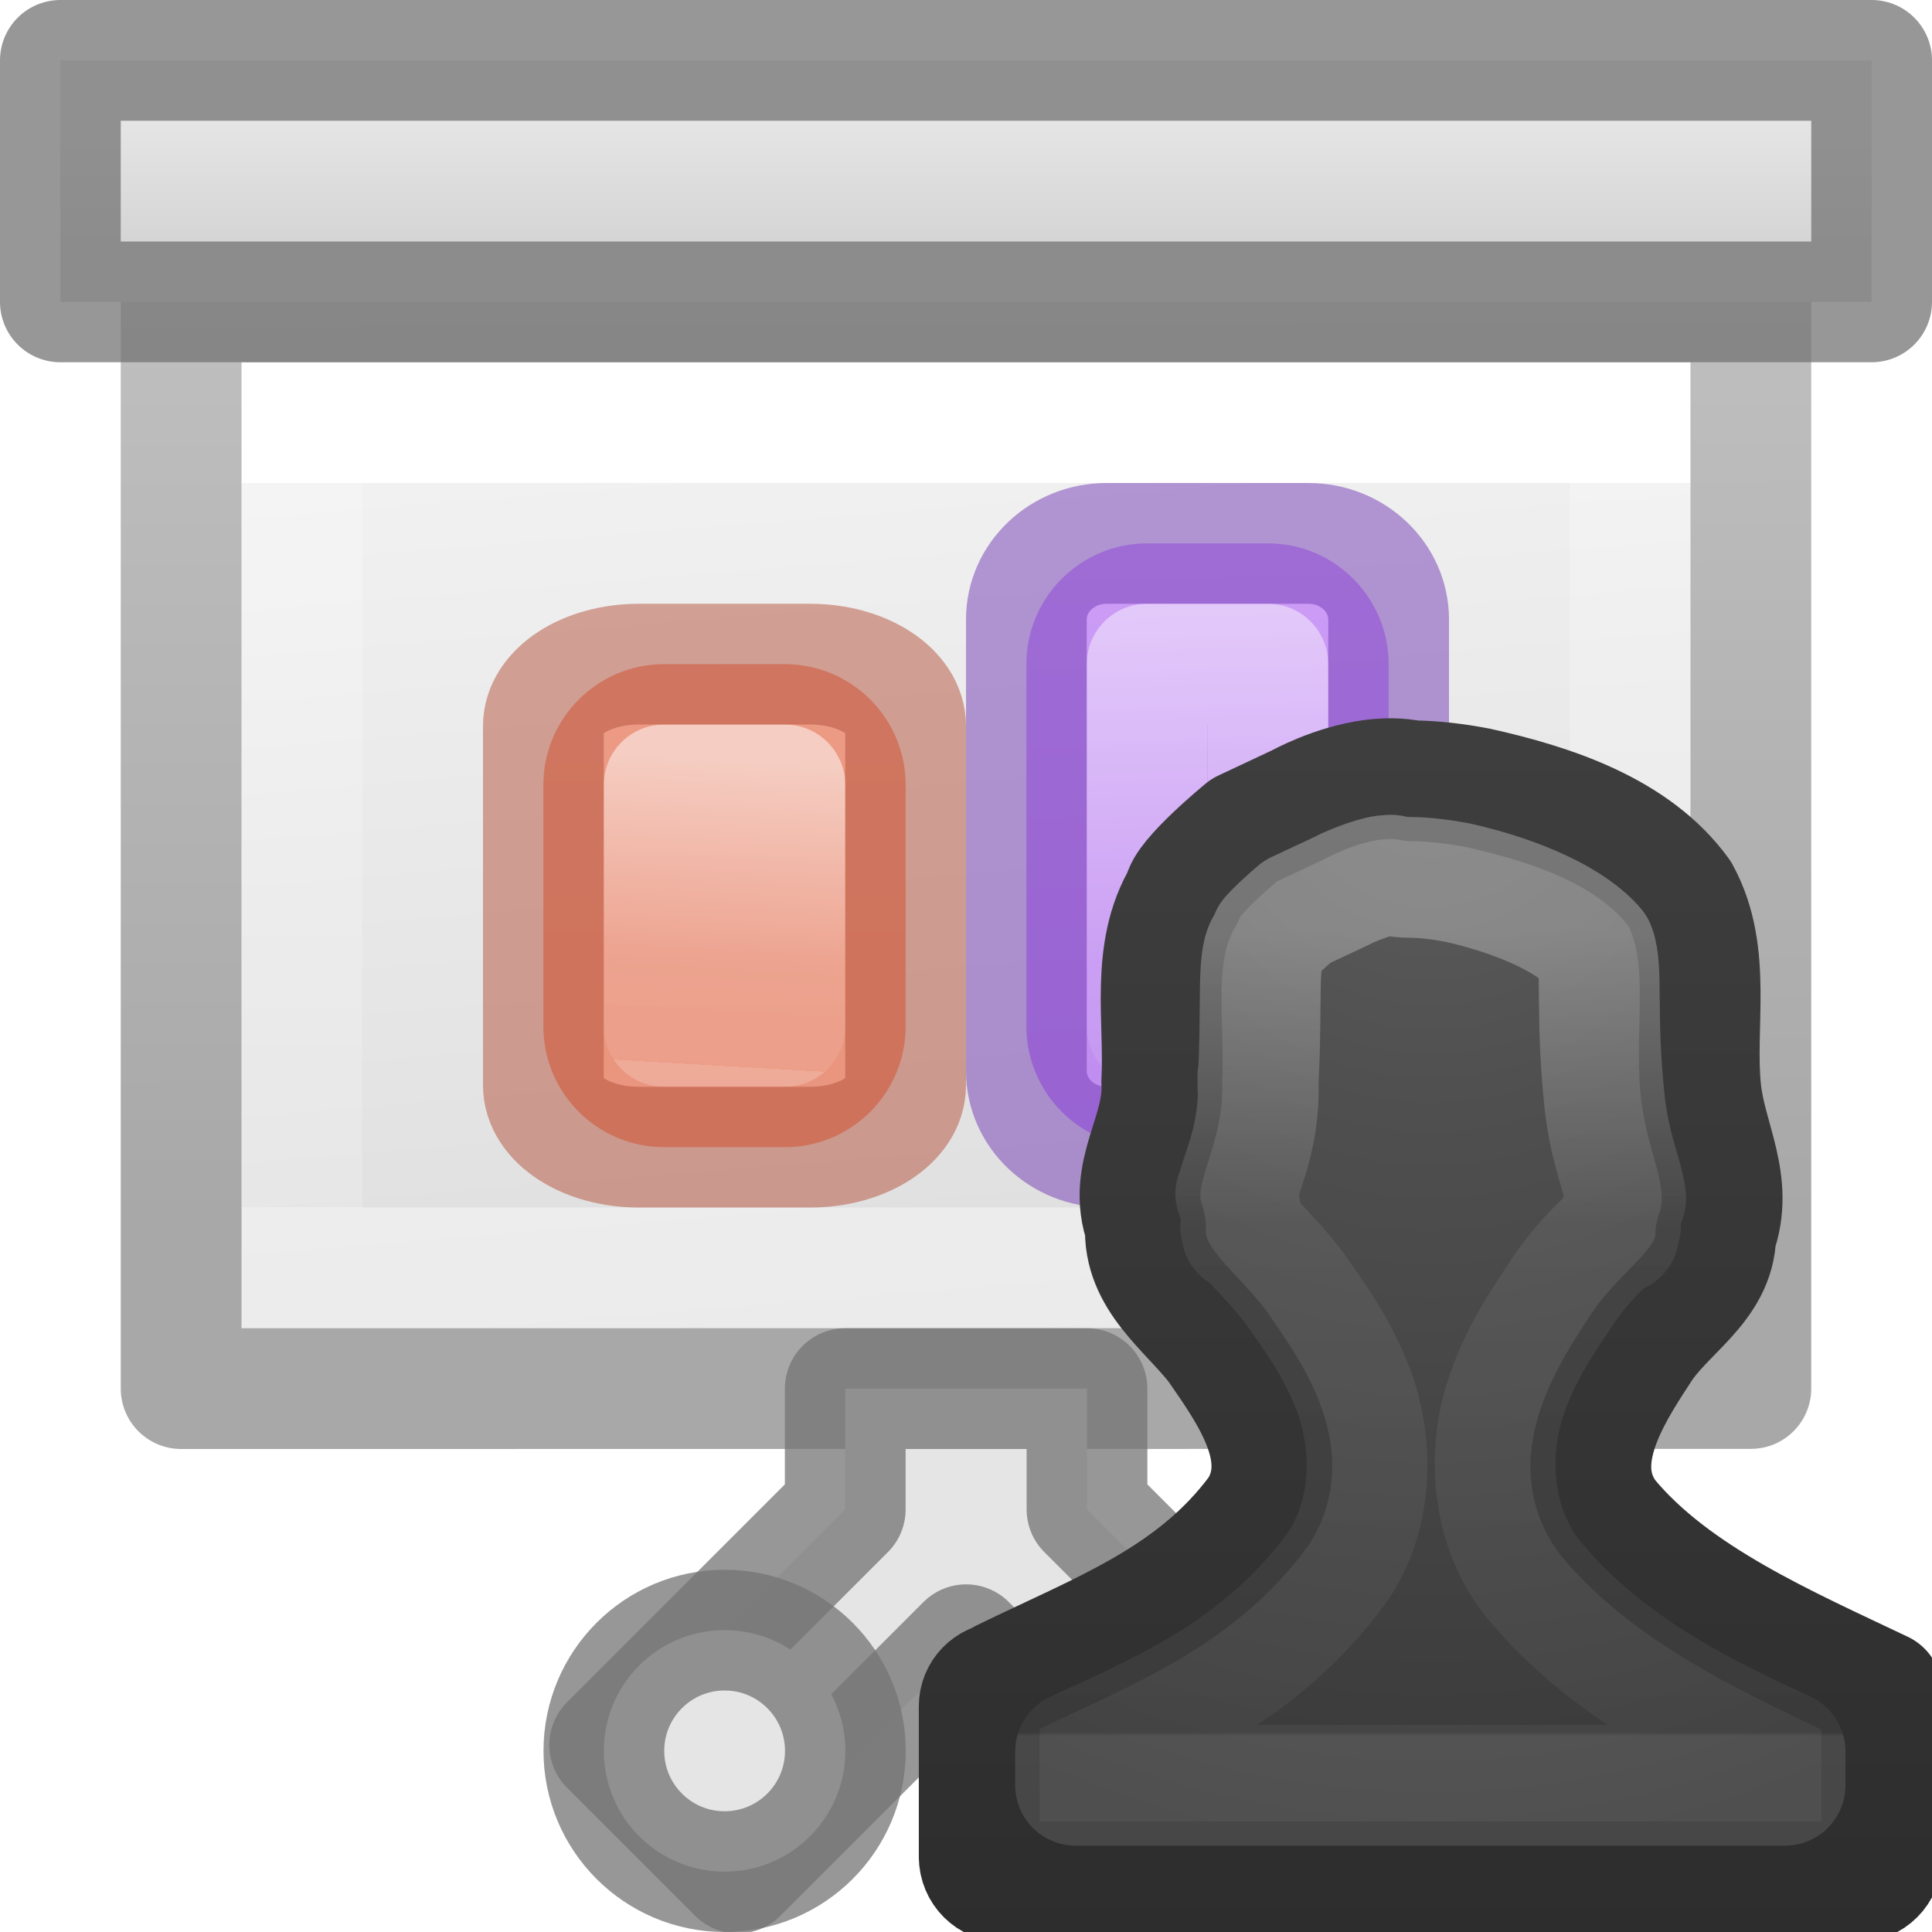
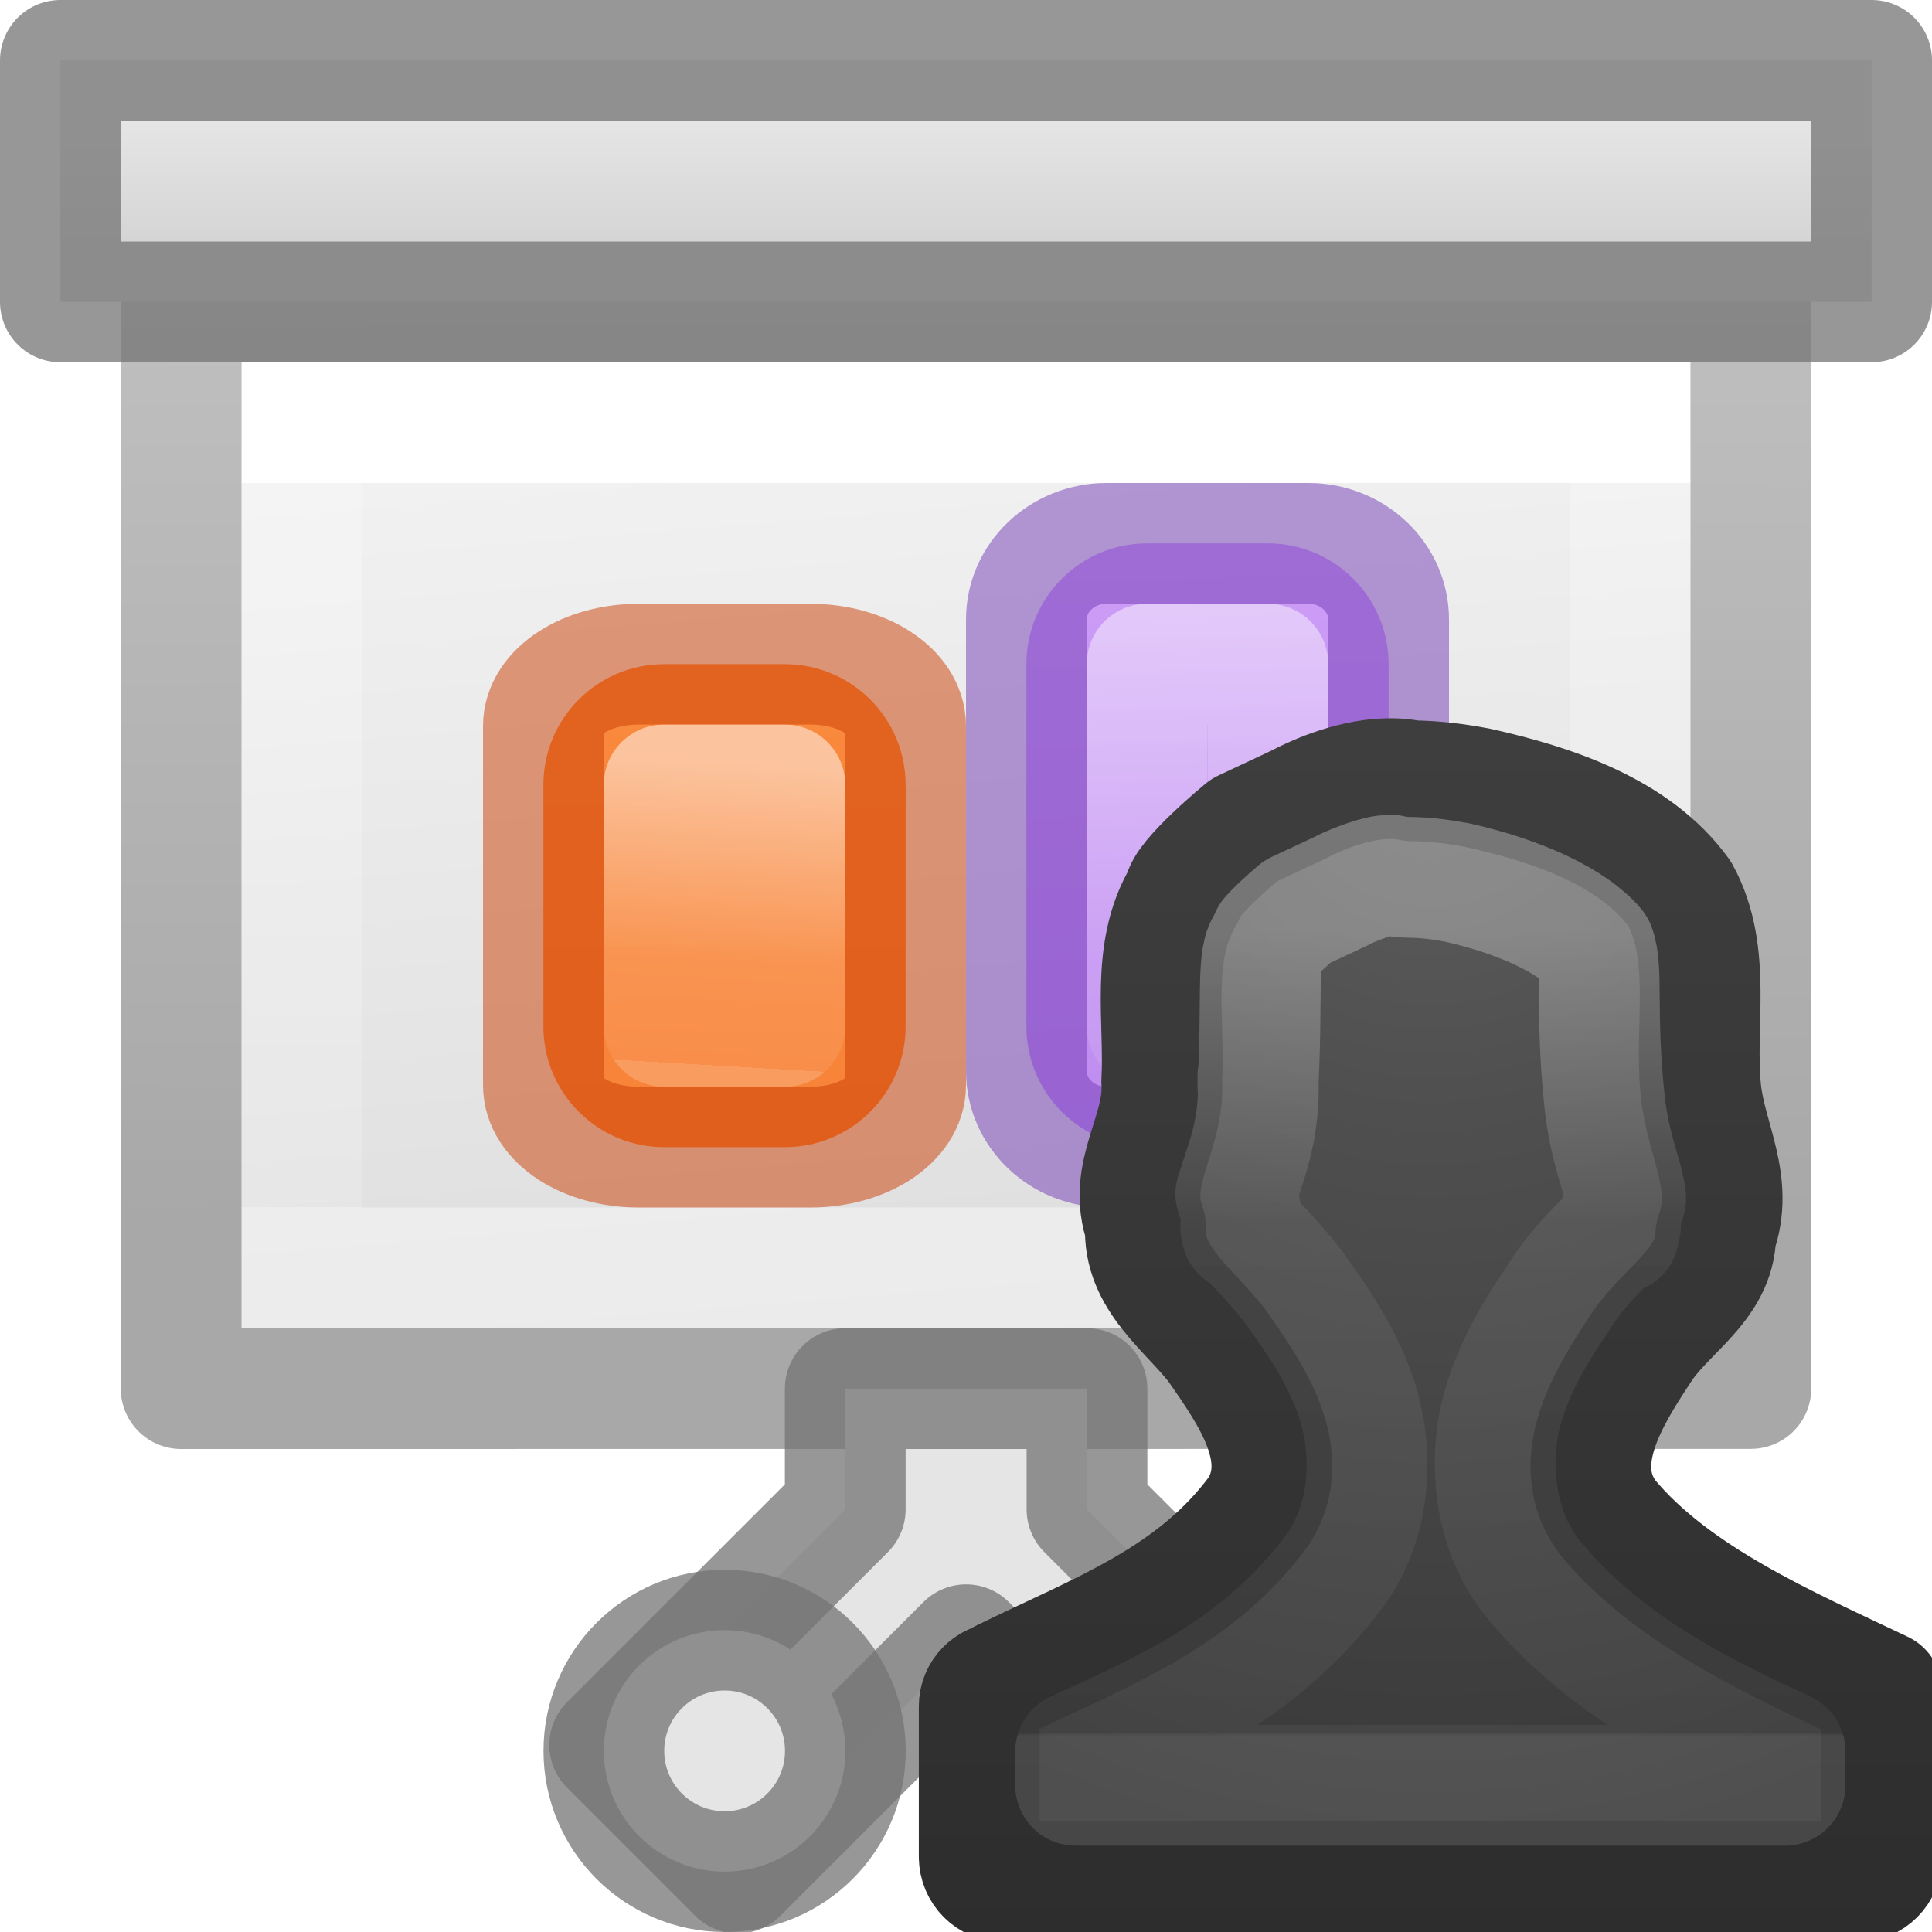
<svg xmlns="http://www.w3.org/2000/svg" xmlns:xlink="http://www.w3.org/1999/xlink" height="16" viewBox="0 0 16 16" width="16">
  <linearGradient id="a" gradientTransform="matrix(.2857136 0 0 .304197 .142873 2.232605)" gradientUnits="userSpaceOnUse" x1="25.132" x2="27.5" y1=".985" y2="32.109">
    <stop offset="0" stop-color="#f4f4f4" />
    <stop offset="1" stop-color="#dbdbdb" />
  </linearGradient>
  <linearGradient id="b" gradientTransform="matrix(.2432432 0 0 .3513513 2.162164 -.432428)" gradientUnits="userSpaceOnUse" x1="24" x2="24" y1="6.923" y2="24">
    <stop offset="0" stop-color="#fff" />
    <stop offset="0" stop-color="#fff" stop-opacity=".235" />
    <stop offset="1" stop-color="#fff" stop-opacity=".157" />
    <stop offset="1" stop-color="#fff" stop-opacity=".392" />
  </linearGradient>
  <linearGradient id="c" gradientTransform="matrix(.2537859 0 0 .3050187 19.12898 -.685477)" gradientUnits="userSpaceOnUse" x1="-51.733" x2="-51.786" y1="28.475" y2="2.906">
    <stop offset="0" stop-opacity=".34" />
    <stop offset="1" stop-opacity=".247" />
  </linearGradient>
  <linearGradient id="d" gradientUnits="userSpaceOnUse" x1="8.5" x2="8.5" y1="2" y2="1">
    <stop offset="0" stop-color="#d5d5d5" />
    <stop offset="1" stop-color="#e5e5e5" />
  </linearGradient>
  <linearGradient id="e" gradientUnits="userSpaceOnUse" x1="13.561" x2="13.608" y1="-5.013" y2="21.532">
-     <stop offset="0" stop-color="#f7b19e" />
-     <stop offset="1" stop-color="#e2866d" />
+     <stop offset="0" stop-color="#ffa154" />
+     <stop offset="1" stop-color="#f37329" />
  </linearGradient>
  <linearGradient id="f" gradientUnits="userSpaceOnUse" x1="12.883" x2="13.028" xlink:href="#g" y1="9.505" y2="12.017" />
  <linearGradient id="g">
    <stop offset="0" stop-color="#fff" />
    <stop offset=".654" stop-color="#fff" stop-opacity=".235" />
    <stop offset="1" stop-color="#fff" stop-opacity=".157" />
    <stop offset="1" stop-color="#fff" stop-opacity=".392" />
  </linearGradient>
  <linearGradient id="h" gradientUnits="userSpaceOnUse" x1="15.893" x2="15.608" y1="7.157" y2="21.532">
    <stop offset="0" stop-color="#cd9ef7" />
    <stop offset="1" stop-color="#a56de2" />
  </linearGradient>
  <linearGradient id="i" gradientUnits="userSpaceOnUse" x1="14.704" x2="14.552" xlink:href="#g" y1="7.534" y2="12.517" />
  <radialGradient id="j" cx="10.904" cy="8.45" gradientTransform="matrix(0 .7455191 -.6788126 0 12.7389 -6.181255)" gradientUnits="userSpaceOnUse" r="20">
    <stop offset="0" stop-color="#5f5f5f" />
    <stop offset=".262" stop-color="#4f4f4f" />
    <stop offset=".705" stop-color="#3b3b3b" />
    <stop offset="1" stop-color="#2b2b2b" />
  </radialGradient>
  <linearGradient id="k" gradientTransform="matrix(.5369519 0 0 .5302194 -5.883818 -4.970409)" gradientUnits="userSpaceOnUse" x1="24" x2="24" y1="44" y2="3.899">
    <stop offset="0" stop-color="#272727" />
    <stop offset="1" stop-color="#454545" />
  </linearGradient>
  <linearGradient id="l" gradientTransform="matrix(.5369519 0 0 .5302194 -5.883818 -4.970409)" gradientUnits="userSpaceOnUse" x1="26.305" x2="26.305" y1="16.918" y2="32.093">
    <stop offset="0" stop-color="#fff" />
    <stop offset=".373" stop-color="#fff" stop-opacity=".235" />
    <stop offset=".995" stop-color="#fff" stop-opacity=".157" />
    <stop offset="1" stop-color="#fff" stop-opacity=".392" />
  </linearGradient>
  <path d="m2 3h12l0 7.999-12.0.001z" fill="url(#a)" />
  <g fill="none" transform="translate(-1 2)">
    <path d="m14.5 8.499-11.0.001v-7l11-.001z" stroke="url(#b)" stroke-linecap="round" />
    <path d="m2.5.5c2.521 0 13.0 0 13.0 0l0 8.999-13.0.001z" stroke="url(#c)" stroke-linejoin="round" stroke-width="1" />
  </g>
  <g stroke="#747474" stroke-linecap="square" stroke-linejoin="round" stroke-opacity=".745">
    <path d="m.5.5h15v2h-15z" fill="url(#d)" />
    <g fill="#e5e5e5">
      <path d="m7 11.5v1l-1.951 1.951 1.061 1.061 1.891-1.891 1.891 1.891 1.061-1.061-1.951-1.951v-1z" />
      <circle cx="6.001" cy="14.5" r="1" />
      <circle cx="10.001" cy="14.5" r="1" />
    </g>
  </g>
  <g transform="matrix(-.9999874 0 0 .9999874 29.01478 -2.968806)">
    <rect fill="url(#h)" height="5" rx="1" width="3" x="17.515" y="7.469" />
    <g fill="none" stroke-linecap="round" stroke-linejoin="round">
      <path d="m18.515 8.469h1v3l-1.012.048z" opacity=".5" stroke="url(#i)" />
      <rect height="5" opacity=".5" rx=".664" ry=".63" stroke="#7239b3" width="3" x="17.515" y="7.469" />
    </g>
  </g>
  <g transform="matrix(-.9999874 0 0 .9999874 22.02783 -3.016593)">
    <rect fill="url(#e)" height="4" rx="1" width="3" x="14.528" y="8.517" />
    <g fill="none" stroke-linecap="round" stroke-linejoin="round">
      <path d="m15.528 9.517 1-0-0 2h-1z" opacity=".5" stroke="url(#f)" />
-       <rect height="4" opacity=".5" rx=".79" ry=".513" stroke="#b35039" width="3" x="14.528" y="8.517" />
+       <rect height="4" opacity=".5" rx=".79" ry=".513" stroke="#cc3b02" width="3" x="14.528" y="8.517" />
    </g>
  </g>
  <g stroke-linecap="round" stroke-linejoin="round" stroke-width="1.204" transform="matrix(.830597 0 0 .830597 6.032836 4.371642)">
    <path d="m6.424 2.512c-.388.05-.734.244-.734.244l-.549.258s-.597.49-.604.656c-.336.559-.183 1.238-.217 1.85.033.525-.357.913-.162 1.445-.028.514.423.816.713 1.188.326.47.768 1.084.42 1.646-.644.878-1.577 1.207-2.555 1.686-.003.017-.003.007-.006.023-.128.011-.23.111-.23.242v1.5c0 .139.112.25.25.25h8.5c.139 0 .25-.112.25-.25v-1.65c-.946-.451-2.071-.933-2.734-1.734-.399-.537-0-1.183.314-1.66.245-.398.756-.651.764-1.158.188-.514-.095-.941-.148-1.432-.069-.651.119-1.362-.211-1.967-.448-.619-1.269-.891-2.014-1.057-.216-.041-.436-.069-.656-.07-.128-.028-.261-.026-.391-.01z" fill="url(#j)" stroke="url(#k)" />
    <path d="m6.607 3.463c.017.004-.005-.003-.061.004-.146.019-.387.129-.387.129a.963.963 0 0 1 -.061.031l-.426.199c-.046.039-.087.074-.168.15-.045.043-.074.073-.098.1a.963.963 0 0 1 0 .002.963.963 0 0 1 -.045.088c-.092.153-.037.595-.082 1.406v-.113c.032.514-.126.88-.18 1.059s-.039.116-.039.117a.963.963 0 0 1 .057.383c.002-.034-.04-.094.035.002.075.096.26.263.477.541a.963.963 0 0 1 .031.043c.158.228.402.547.572.994.171.447.228 1.139-.125 1.709a.963.963 0 0 1 -.041.062c-.753 1.027-1.744 1.432-2.605 1.832v.336h7.074v-.338c-.837-.388-1.787-.843-2.514-1.721a.963.963 0 0 1 -.031-.039c-.401-.54-.402-1.245-.258-1.711.142-.46.371-.791.535-1.039.228-.365.465-.556.566-.668.103-.114.046-.056.045.012a.963.963 0 0 1 .059-.316c.011-.03.018-.022-.018-.176-.036-.153-.141-.424-.184-.822a.963.963 0 0 1 0-.002c-.092-.864-.014-1.32-.096-1.531-.218-.26-.732-.506-1.373-.65-.168-.031-.325-.05-.463-.051a.963.963 0 0 1 -.199-.021z" fill="none" opacity=".3" stroke="url(#l)" />
  </g>
</svg>
